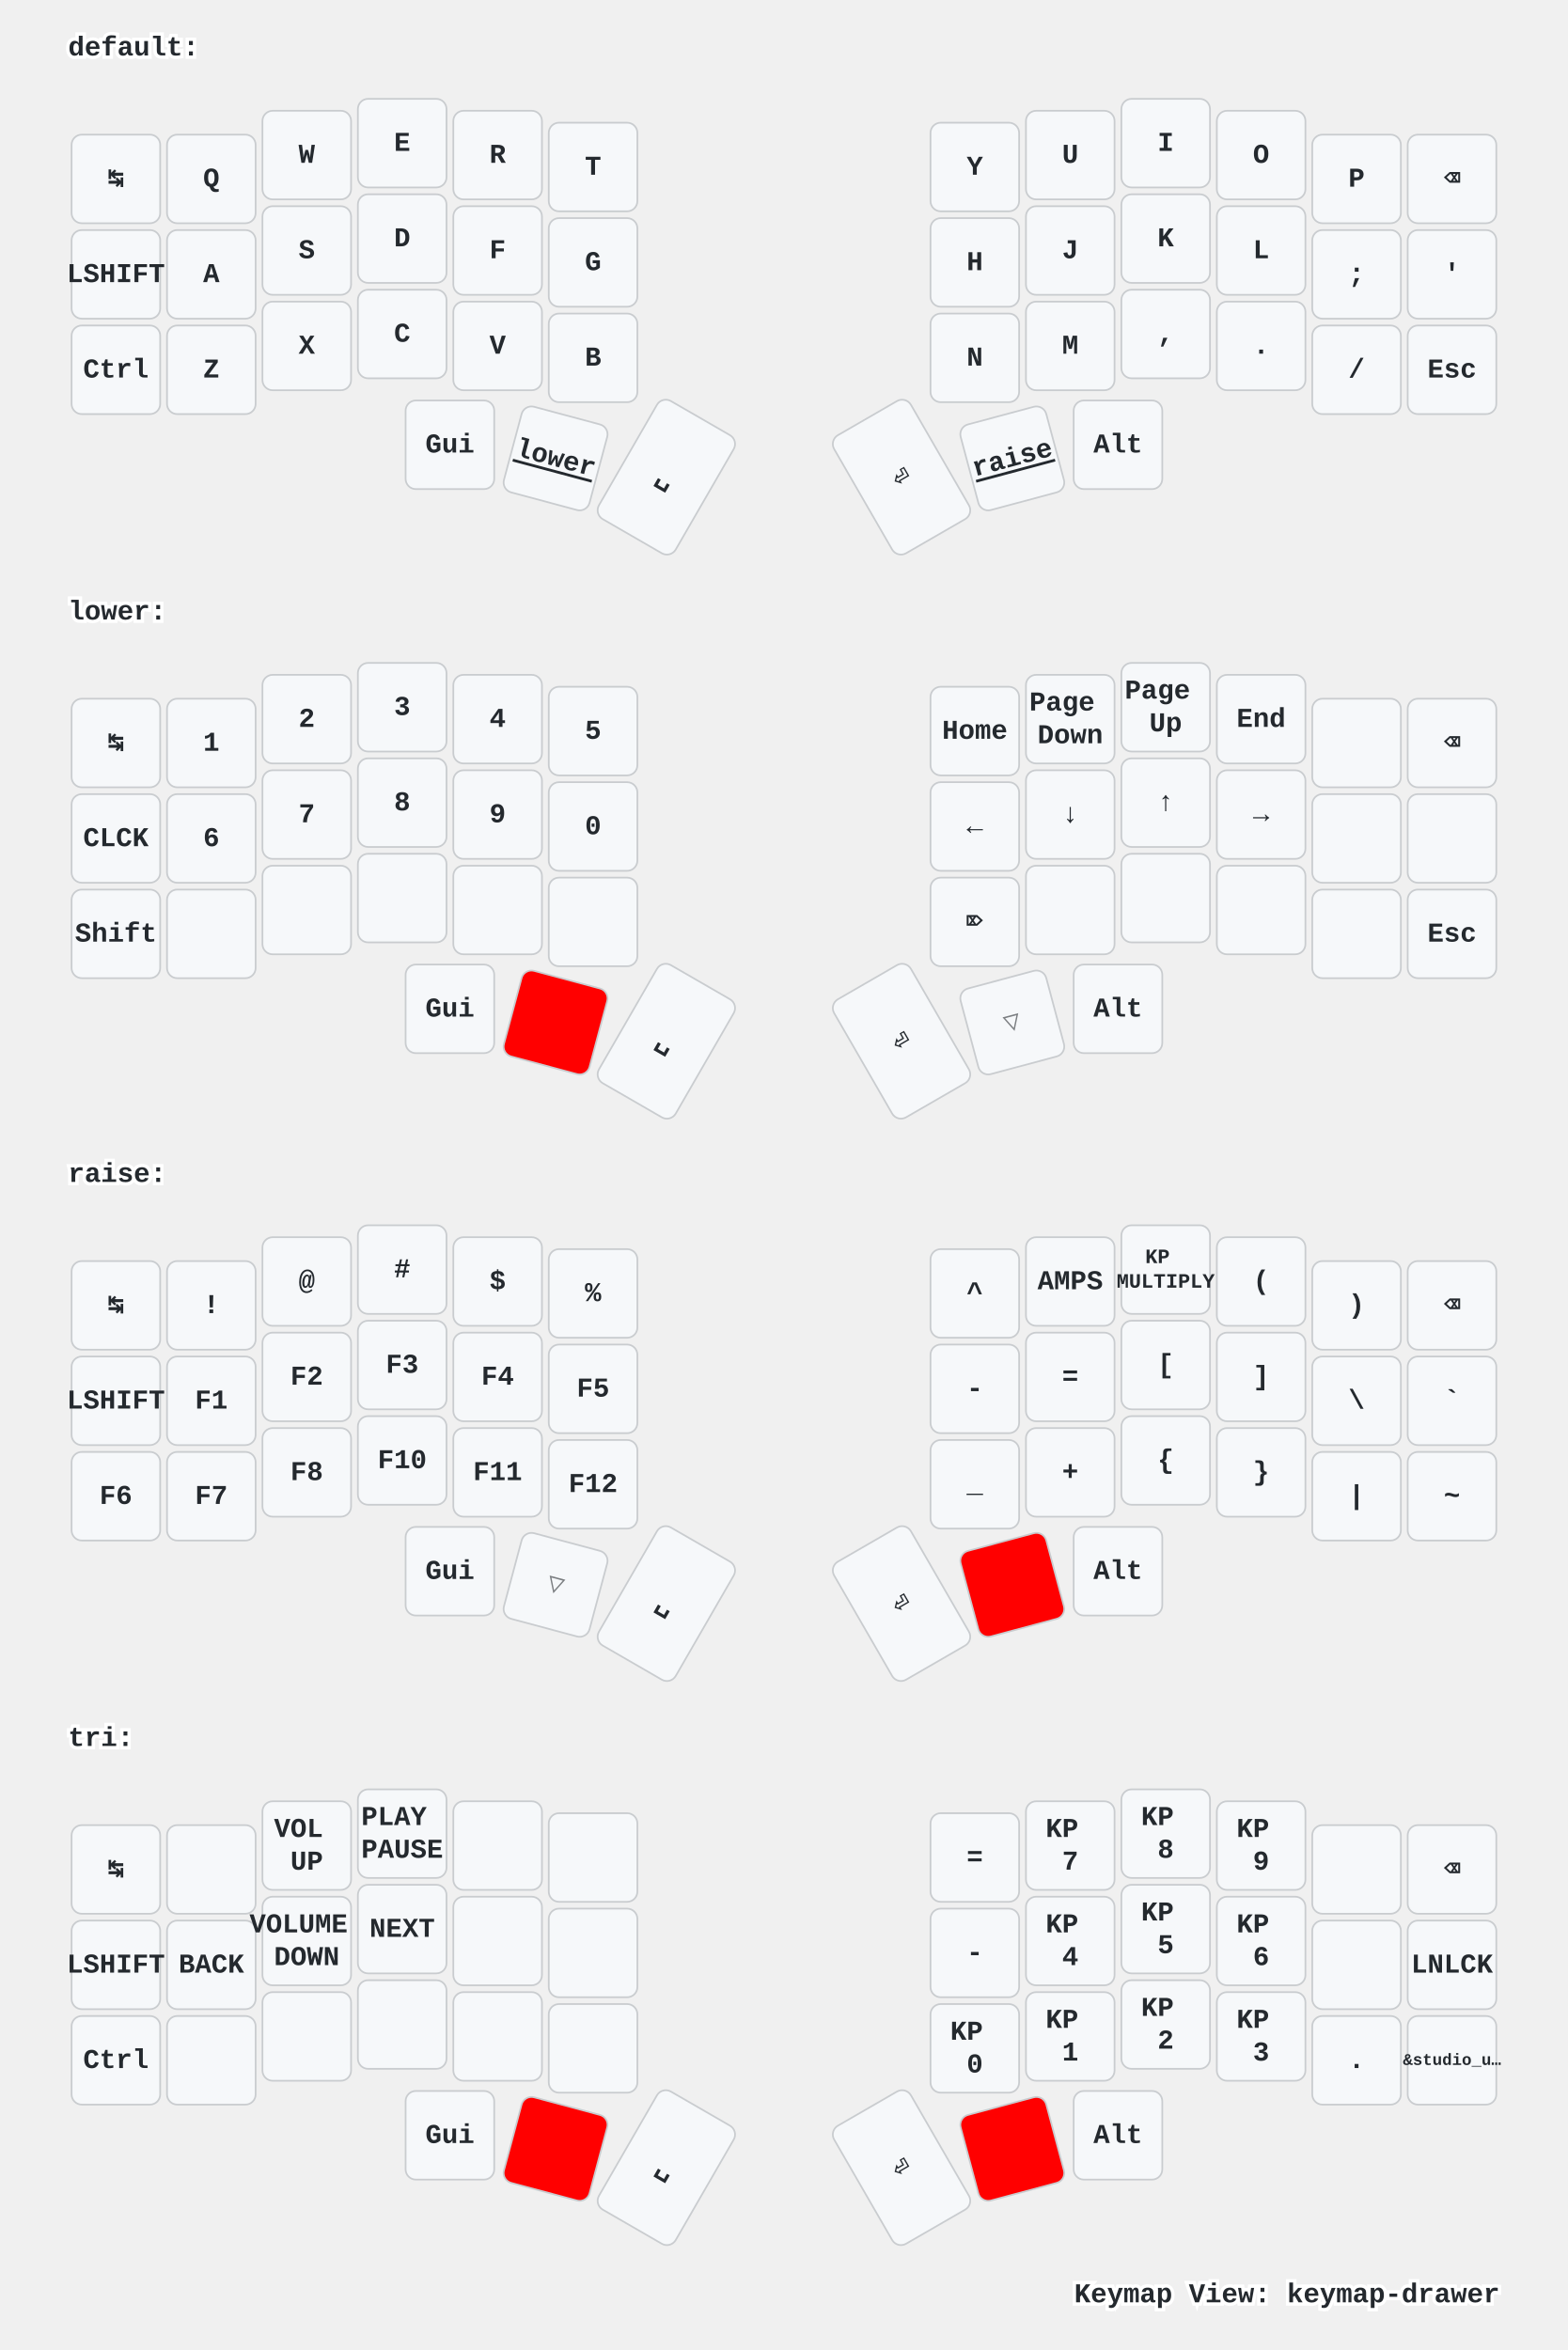
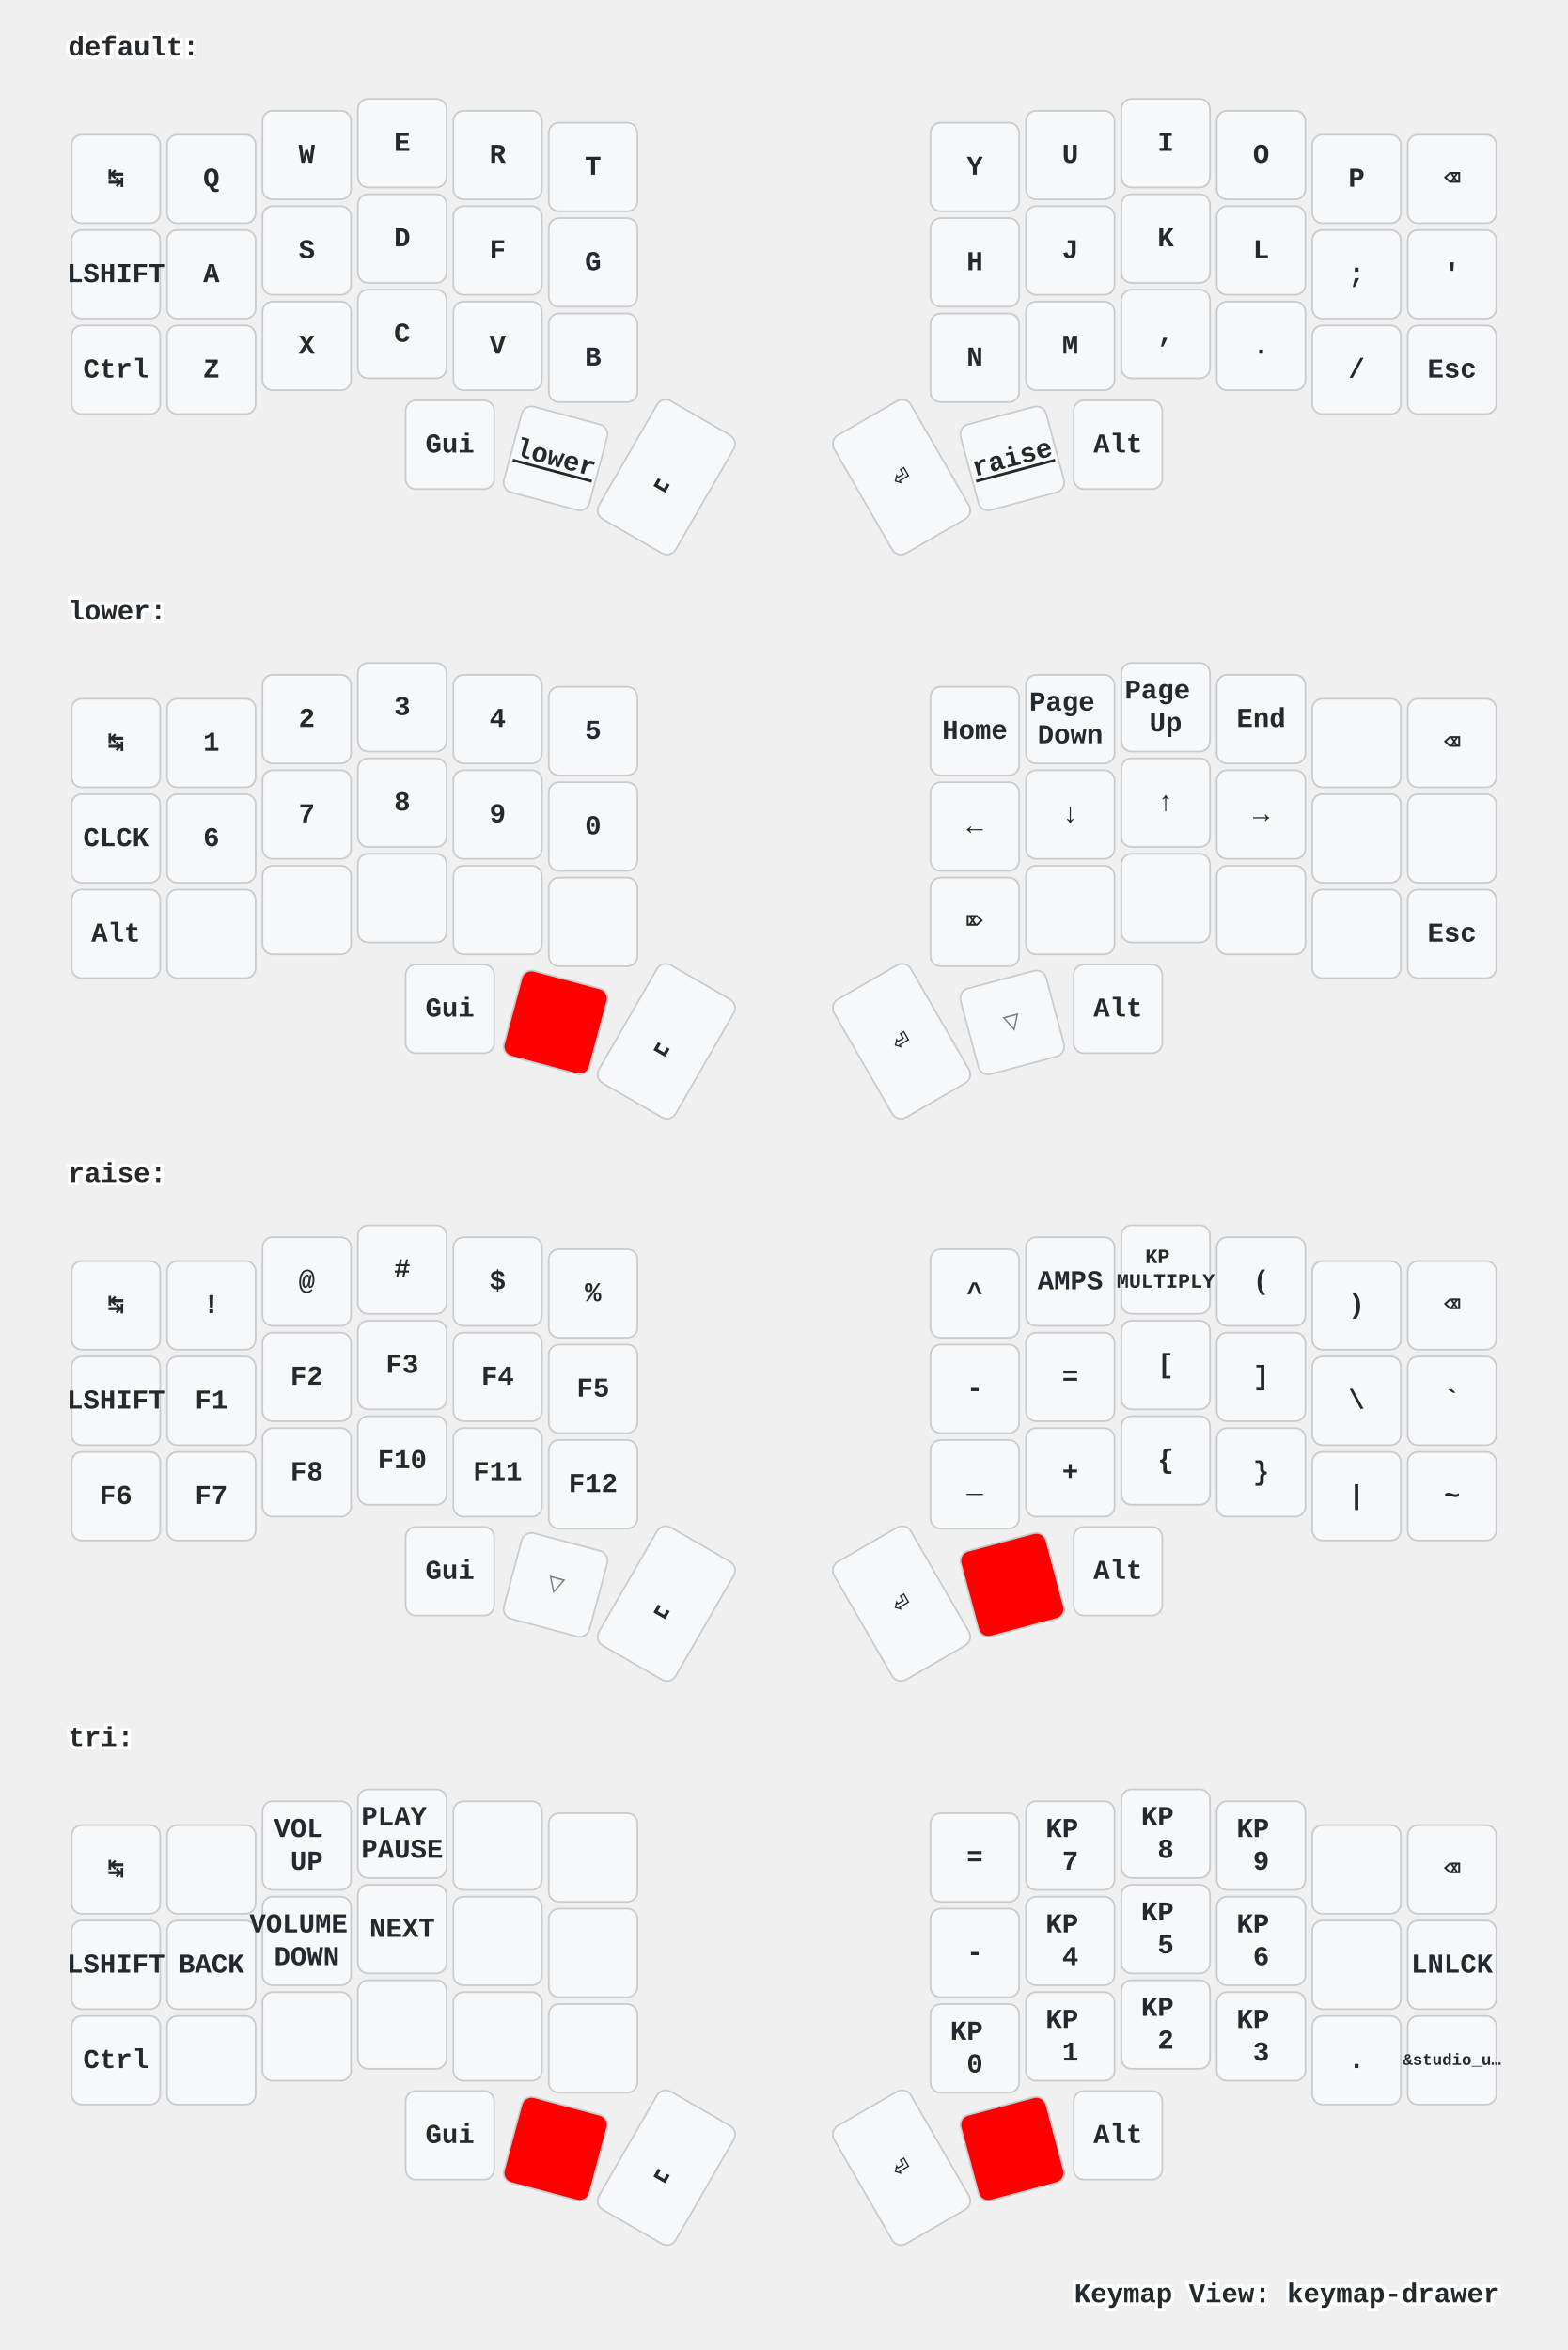
<svg xmlns="http://www.w3.org/2000/svg" width="920" height="1379" viewBox="0 0 920 1379" class="keymap">
  <style>/* inherit to force styles through use tags */
svg path {
    fill: inherit;
}

/* font and background color specifications */
svg.keymap {
    font-family: SFMono-Regular,Consolas,Liberation Mono,Menlo,monospace;
    font-size: 14px;
    font-kerning: normal;
    text-rendering: optimizeLegibility;
    fill: #24292e;
}

/* default key styling */
rect.key {
    fill: #f6f8fa;
}

rect.key, rect.combo {
    stroke: #c9cccf;
    stroke-width: 1;
}

/* default key side styling, only used is draw_key_sides is set */
rect.side {
    filter: brightness(90%);
}

/* color accent for combo boxes */
rect.combo, rect.combo-separate {
    fill: #cdf;
}

/* color accent for held keys */
rect.held, rect.combo.held {
    fill: #fdd;
}

/* color accent for ghost (optional) keys */
rect.ghost, rect.combo.ghost {
    stroke-dasharray: 4, 4;
    stroke-width: 2;
}

text {
    text-anchor: middle;
    dominant-baseline: middle;
}

/* styling for layer labels */
text.label {
    font-weight: bold;
    text-anchor: start;
    stroke: white;
    stroke-width: 4;
    paint-order: stroke;
}

/* styling for optional footer */
text.footer {
    text-anchor: end;
    dominant-baseline: auto;
    stroke: white;
    stroke-width: 4;
    paint-order: stroke;
}

/* styling for combo tap, and key hold/shifted label text */
text.combo, text.hold, text.shifted {
    font-size: 11px;
}

text.hold {
    text-anchor: middle;
    dominant-baseline: auto;
}

text.shifted {
    text-anchor: middle;
    dominant-baseline: hanging;
}

text.layer-activator {
    text-decoration: underline;
}

/* styling for hold/shifted label text in combo box */
text.combo.hold, text.combo.shifted {
    font-size: 8px;
}

/* lighter symbol for transparent keys */
text.trans {
    fill: #7b7e81;
}

/* styling for combo dendrons */
path.combo {
    stroke-width: 1;
    stroke: gray;
    fill: none;
}

/* Start Tabler Icons Cleanup */
/* cannot use height/width with glyphs */
.icon-tabler &gt; path {
    fill: inherit;
    stroke: inherit;
    stroke-width: 2;
}
/* hide tabler's default box */
.icon-tabler &gt; path[stroke="none"][fill="none"] {
    visibility: hidden;
}
/* End Tabler Icons Cleanup */

/* For default sytles, see https://github.com/caksoylar/keymap-drawer/blob/main/keymap_drawer/config.py#L85 */

svg.keymap {
  font-family: Ubuntu Mono, Inconsolata, Consolas, Liberation Mono, Menlo, monospace;
  font-size: 16px;
  font-weight: bold;
  text-rendering: optimizeLegibility;
}

/* Color accent for held keys
red = #f00
green = #0f0
blue = #00f
yellow = #ff0
cyan = #0ff
magenta = #f0f
white = #fff
black = #000
grey = #888
light grey = #ccc
#ffc
*/
rect.held, rect.combo.held {
    fill: #f00;
}

/* Technique borrowed and extended from https://github.com/englmaxi/zmk-config/blob/master/keymap-drawer/config.yaml */
.sym_sub_text.tap {
  translate: -5px 2px;
  font-size: 20px;
}
.sym_sub_text.shifted {
  translate: 10px 13px;
  font-size: 10px;
  opacity: 1.0;
}
.combo.sym_sub_text.tap {
  translate: -1px 1px;
}
.combo.sym_sub_text.shifted {
  translate: 7px 5px;
  font-size: 10px;
  opacity: 1.0;
}

/* Toggle */
.toggle.shifted {
  translate: -10px 12px;
}

.toggle.hold {
  translate: 13px -23px;
}

/* Variant for tap-dances */
.tap_dance.tap {
  translate: -7px 0px;
  font-size: 12px;
}
.tap_dance.shifted {
  translate: 7px 17px;
  font-size: 12px;
  opacity: 1.0;
}

/* Variant for symbol next to symbol */
.sym_by_sym.tap {
  translate: -6px 0px;
}
.sym_by_sym.shifted {
  translate: 10px 12px;
  opacity: 1.0;
}

.combo.sym_by_sym.tap {
  translate: -35px 0px;
}
.combo.sym_by_sym.shifted {
  translate: 35px 20px;
  opacity: 1.0;
}

.combo.sym_by_sym.hold {
  visibility: hidden;
}

/* hide hold box for combo sym_by_sym */
.combo.sym_by_sym.hold &gt; path[stroke="none"][fill="none"] {
  visibility: hidden;
}
</style>
  <g transform="translate(40, 0)" class="layer-default">
    <text x="0" y="28" class="label" id="default">default:</text>
    <g transform="translate(0, 56)">
      <g transform="translate(28, 49)" class="key keypos-0">
        <rect rx="6" ry="6" x="-26" y="-26" width="52" height="52" class="key" />
        <text x="0" y="0" class="key tap">↹</text>
      </g>
      <g transform="translate(84, 49)" class="key keypos-1">
        <rect rx="6" ry="6" x="-26" y="-26" width="52" height="52" class="key" />
        <text x="0" y="0" class="key tap">Q</text>
      </g>
      <g transform="translate(140, 35)" class="key keypos-2">
        <rect rx="6" ry="6" x="-26" y="-26" width="52" height="52" class="key" />
        <text x="0" y="0" class="key tap">W</text>
      </g>
      <g transform="translate(196, 28)" class="key keypos-3">
        <rect rx="6" ry="6" x="-26" y="-26" width="52" height="52" class="key" />
        <text x="0" y="0" class="key tap">E</text>
      </g>
      <g transform="translate(252, 35)" class="key keypos-4">
        <rect rx="6" ry="6" x="-26" y="-26" width="52" height="52" class="key" />
        <text x="0" y="0" class="key tap">R</text>
      </g>
      <g transform="translate(308, 42)" class="key keypos-5">
        <rect rx="6" ry="6" x="-26" y="-26" width="52" height="52" class="key" />
        <text x="0" y="0" class="key tap">T</text>
      </g>
      <g transform="translate(532, 42)" class="key keypos-6">
        <rect rx="6" ry="6" x="-26" y="-26" width="52" height="52" class="key" />
        <text x="0" y="0" class="key tap">Y</text>
      </g>
      <g transform="translate(588, 35)" class="key keypos-7">
        <rect rx="6" ry="6" x="-26" y="-26" width="52" height="52" class="key" />
        <text x="0" y="0" class="key tap">U</text>
      </g>
      <g transform="translate(644, 28)" class="key keypos-8">
        <rect rx="6" ry="6" x="-26" y="-26" width="52" height="52" class="key" />
        <text x="0" y="0" class="key tap">I</text>
      </g>
      <g transform="translate(700, 35)" class="key keypos-9">
        <rect rx="6" ry="6" x="-26" y="-26" width="52" height="52" class="key" />
        <text x="0" y="0" class="key tap">O</text>
      </g>
      <g transform="translate(756, 49)" class="key keypos-10">
        <rect rx="6" ry="6" x="-26" y="-26" width="52" height="52" class="key" />
        <text x="0" y="0" class="key tap">P</text>
      </g>
      <g transform="translate(812, 49)" class="key keypos-11">
        <rect rx="6" ry="6" x="-26" y="-26" width="52" height="52" class="key" />
        <text x="0" y="0" class="key tap">⌫</text>
      </g>
      <g transform="translate(28, 105)" class="key keypos-12">
        <rect rx="6" ry="6" x="-26" y="-26" width="52" height="52" class="key" />
        <text x="0" y="0" class="key tap">LSHIFT</text>
      </g>
      <g transform="translate(84, 105)" class="key keypos-13">
        <rect rx="6" ry="6" x="-26" y="-26" width="52" height="52" class="key" />
        <text x="0" y="0" class="key tap">A</text>
      </g>
      <g transform="translate(140, 91)" class="key keypos-14">
        <rect rx="6" ry="6" x="-26" y="-26" width="52" height="52" class="key" />
        <text x="0" y="0" class="key tap">S</text>
      </g>
      <g transform="translate(196, 84)" class="key keypos-15">
        <rect rx="6" ry="6" x="-26" y="-26" width="52" height="52" class="key" />
        <text x="0" y="0" class="key tap">D</text>
      </g>
      <g transform="translate(252, 91)" class="key keypos-16">
        <rect rx="6" ry="6" x="-26" y="-26" width="52" height="52" class="key" />
        <text x="0" y="0" class="key tap">F</text>
      </g>
      <g transform="translate(308, 98)" class="key keypos-17">
        <rect rx="6" ry="6" x="-26" y="-26" width="52" height="52" class="key" />
        <text x="0" y="0" class="key tap">G</text>
      </g>
      <g transform="translate(532, 98)" class="key keypos-18">
        <rect rx="6" ry="6" x="-26" y="-26" width="52" height="52" class="key" />
        <text x="0" y="0" class="key tap">H</text>
      </g>
      <g transform="translate(588, 91)" class="key keypos-19">
        <rect rx="6" ry="6" x="-26" y="-26" width="52" height="52" class="key" />
        <text x="0" y="0" class="key tap">J</text>
      </g>
      <g transform="translate(644, 84)" class="key keypos-20">
        <rect rx="6" ry="6" x="-26" y="-26" width="52" height="52" class="key" />
        <text x="0" y="0" class="key tap">K</text>
      </g>
      <g transform="translate(700, 91)" class="key keypos-21">
        <rect rx="6" ry="6" x="-26" y="-26" width="52" height="52" class="key" />
        <text x="0" y="0" class="key tap">L</text>
      </g>
      <g transform="translate(756, 105)" class="key keypos-22">
        <rect rx="6" ry="6" x="-26" y="-26" width="52" height="52" class="key" />
        <text x="0" y="0" class="key tap">;</text>
      </g>
      <g transform="translate(812, 105)" class="key keypos-23">
        <rect rx="6" ry="6" x="-26" y="-26" width="52" height="52" class="key" />
        <text x="0" y="0" class="key tap">'</text>
      </g>
      <g transform="translate(28, 161)" class="key keypos-24">
        <rect rx="6" ry="6" x="-26" y="-26" width="52" height="52" class="key" />
        <text x="0" y="0" class="key tap">Ctrl</text>
      </g>
      <g transform="translate(84, 161)" class="key keypos-25">
        <rect rx="6" ry="6" x="-26" y="-26" width="52" height="52" class="key" />
        <text x="0" y="0" class="key tap">Z</text>
      </g>
      <g transform="translate(140, 147)" class="key keypos-26">
        <rect rx="6" ry="6" x="-26" y="-26" width="52" height="52" class="key" />
        <text x="0" y="0" class="key tap">X</text>
      </g>
      <g transform="translate(196, 140)" class="key keypos-27">
        <rect rx="6" ry="6" x="-26" y="-26" width="52" height="52" class="key" />
        <text x="0" y="0" class="key tap">C</text>
      </g>
      <g transform="translate(252, 147)" class="key keypos-28">
        <rect rx="6" ry="6" x="-26" y="-26" width="52" height="52" class="key" />
        <text x="0" y="0" class="key tap">V</text>
      </g>
      <g transform="translate(308, 154)" class="key keypos-29">
        <rect rx="6" ry="6" x="-26" y="-26" width="52" height="52" class="key" />
        <text x="0" y="0" class="key tap">B</text>
      </g>
      <g transform="translate(532, 154)" class="key keypos-30">
        <rect rx="6" ry="6" x="-26" y="-26" width="52" height="52" class="key" />
        <text x="0" y="0" class="key tap">N</text>
      </g>
      <g transform="translate(588, 147)" class="key keypos-31">
        <rect rx="6" ry="6" x="-26" y="-26" width="52" height="52" class="key" />
        <text x="0" y="0" class="key tap">M</text>
      </g>
      <g transform="translate(644, 140)" class="key keypos-32">
        <rect rx="6" ry="6" x="-26" y="-26" width="52" height="52" class="key" />
        <text x="0" y="0" class="key tap">,</text>
      </g>
      <g transform="translate(700, 147)" class="key keypos-33">
        <rect rx="6" ry="6" x="-26" y="-26" width="52" height="52" class="key" />
        <text x="0" y="0" class="key tap">.</text>
      </g>
      <g transform="translate(756, 161)" class="key keypos-34">
        <rect rx="6" ry="6" x="-26" y="-26" width="52" height="52" class="key" />
        <text x="0" y="0" class="key tap">/</text>
      </g>
      <g transform="translate(812, 161)" class="key keypos-35">
        <rect rx="6" ry="6" x="-26" y="-26" width="52" height="52" class="key" />
        <text x="0" y="0" class="key tap">Esc</text>
      </g>
      <g transform="translate(224, 205)" class="key keypos-36">
        <rect rx="6" ry="6" x="-26" y="-26" width="52" height="52" class="key" />
        <text x="0" y="0" class="key tap">Gui</text>
      </g>
      <g transform="translate(286, 213) rotate(15.0)" class="key keypos-37">
        <rect rx="6" ry="6" x="-26" y="-26" width="52" height="52" class="key" />
        <a href="#lower">
          <text x="0" y="0" class="key tap layer-activator">lower</text>
        </a>
      </g>
      <g transform="translate(351, 224) rotate(30.0)" class="key keypos-38">
        <rect rx="6" ry="6" x="-26" y="-40" width="52" height="80" class="key" />
        <text x="0" y="0" class="key tap">␣</text>
      </g>
      <g transform="translate(489, 224) rotate(-30.0)" class="key keypos-39">
        <rect rx="6" ry="6" x="-26" y="-40" width="52" height="80" class="key" />
        <text x="0" y="0" class="key tap">⏎</text>
      </g>
      <g transform="translate(554, 213) rotate(-15.0)" class="key keypos-40">
        <rect rx="6" ry="6" x="-26" y="-26" width="52" height="52" class="key" />
        <a href="#raise">
          <text x="0" y="0" class="key tap layer-activator">raise</text>
        </a>
      </g>
      <g transform="translate(616, 205)" class="key keypos-41">
        <rect rx="6" ry="6" x="-26" y="-26" width="52" height="52" class="key" />
        <text x="0" y="0" class="key tap">Alt</text>
      </g>
    </g>
  </g>
  <g transform="translate(40, 331)" class="layer-lower">
    <text x="0" y="28" class="label" id="lower">lower:</text>
    <g transform="translate(0, 56)">
      <g transform="translate(28, 49)" class="key keypos-0">
        <rect rx="6" ry="6" x="-26" y="-26" width="52" height="52" class="key" />
        <text x="0" y="0" class="key tap">↹</text>
      </g>
      <g transform="translate(84, 49)" class="key keypos-1">
        <rect rx="6" ry="6" x="-26" y="-26" width="52" height="52" class="key" />
        <text x="0" y="0" class="key tap">1</text>
      </g>
      <g transform="translate(140, 35)" class="key keypos-2">
        <rect rx="6" ry="6" x="-26" y="-26" width="52" height="52" class="key" />
        <text x="0" y="0" class="key tap">2</text>
      </g>
      <g transform="translate(196, 28)" class="key keypos-3">
        <rect rx="6" ry="6" x="-26" y="-26" width="52" height="52" class="key" />
        <text x="0" y="0" class="key tap">3</text>
      </g>
      <g transform="translate(252, 35)" class="key keypos-4">
        <rect rx="6" ry="6" x="-26" y="-26" width="52" height="52" class="key" />
        <text x="0" y="0" class="key tap">4</text>
      </g>
      <g transform="translate(308, 42)" class="key keypos-5">
        <rect rx="6" ry="6" x="-26" y="-26" width="52" height="52" class="key" />
        <text x="0" y="0" class="key tap">5</text>
      </g>
      <g transform="translate(532, 42)" class="key keypos-6">
        <rect rx="6" ry="6" x="-26" y="-26" width="52" height="52" class="key" />
        <text x="0" y="0" class="key tap">Home</text>
      </g>
      <g transform="translate(588, 35)" class="key keypos-7">
        <rect rx="6" ry="6" x="-26" y="-26" width="52" height="52" class="key" />
        <text x="0" y="0" class="key tap">
          <tspan x="0" dy="-0.6em">Page</tspan>
          <tspan x="0" dy="1.2em">Down</tspan>
        </text>
      </g>
      <g transform="translate(644, 28)" class="key keypos-8">
        <rect rx="6" ry="6" x="-26" y="-26" width="52" height="52" class="key" />
        <text x="0" y="0" class="key tap">
          <tspan x="0" dy="-0.6em">Page</tspan>
          <tspan x="0" dy="1.2em">Up</tspan>
        </text>
      </g>
      <g transform="translate(700, 35)" class="key keypos-9">
        <rect rx="6" ry="6" x="-26" y="-26" width="52" height="52" class="key" />
        <text x="0" y="0" class="key tap">End</text>
      </g>
      <g transform="translate(756, 49)" class="key keypos-10">
        <rect rx="6" ry="6" x="-26" y="-26" width="52" height="52" class="key" />
      </g>
      <g transform="translate(812, 49)" class="key keypos-11">
        <rect rx="6" ry="6" x="-26" y="-26" width="52" height="52" class="key" />
        <text x="0" y="0" class="key tap">⌫</text>
      </g>
      <g transform="translate(28, 105)" class="key keypos-12">
        <rect rx="6" ry="6" x="-26" y="-26" width="52" height="52" class="key" />
        <text x="0" y="0" class="key tap">CLCK</text>
      </g>
      <g transform="translate(84, 105)" class="key keypos-13">
        <rect rx="6" ry="6" x="-26" y="-26" width="52" height="52" class="key" />
        <text x="0" y="0" class="key tap">6</text>
      </g>
      <g transform="translate(140, 91)" class="key keypos-14">
        <rect rx="6" ry="6" x="-26" y="-26" width="52" height="52" class="key" />
        <text x="0" y="0" class="key tap">7</text>
      </g>
      <g transform="translate(196, 84)" class="key keypos-15">
        <rect rx="6" ry="6" x="-26" y="-26" width="52" height="52" class="key" />
        <text x="0" y="0" class="key tap">8</text>
      </g>
      <g transform="translate(252, 91)" class="key keypos-16">
        <rect rx="6" ry="6" x="-26" y="-26" width="52" height="52" class="key" />
        <text x="0" y="0" class="key tap">9</text>
      </g>
      <g transform="translate(308, 98)" class="key keypos-17">
        <rect rx="6" ry="6" x="-26" y="-26" width="52" height="52" class="key" />
        <text x="0" y="0" class="key tap">0</text>
      </g>
      <g transform="translate(532, 98)" class="key keypos-18">
        <rect rx="6" ry="6" x="-26" y="-26" width="52" height="52" class="key" />
        <text x="0" y="0" class="key tap">←</text>
      </g>
      <g transform="translate(588, 91)" class="key keypos-19">
        <rect rx="6" ry="6" x="-26" y="-26" width="52" height="52" class="key" />
        <text x="0" y="0" class="key tap">↓</text>
      </g>
      <g transform="translate(644, 84)" class="key keypos-20">
        <rect rx="6" ry="6" x="-26" y="-26" width="52" height="52" class="key" />
        <text x="0" y="0" class="key tap">↑</text>
      </g>
      <g transform="translate(700, 91)" class="key keypos-21">
        <rect rx="6" ry="6" x="-26" y="-26" width="52" height="52" class="key" />
        <text x="0" y="0" class="key tap">→</text>
      </g>
      <g transform="translate(756, 105)" class="key keypos-22">
        <rect rx="6" ry="6" x="-26" y="-26" width="52" height="52" class="key" />
      </g>
      <g transform="translate(812, 105)" class="key keypos-23">
        <rect rx="6" ry="6" x="-26" y="-26" width="52" height="52" class="key" />
      </g>
      <g transform="translate(28, 161)" class="key keypos-24">
        <rect rx="6" ry="6" x="-26" y="-26" width="52" height="52" class="key" />
-         <text x="0" y="0" class="key tap">Shift</text>
+         <text x="0" y="0" class="key tap">Alt</text>
      </g>
      <g transform="translate(84, 161)" class="key keypos-25">
        <rect rx="6" ry="6" x="-26" y="-26" width="52" height="52" class="key" />
      </g>
      <g transform="translate(140, 147)" class="key keypos-26">
        <rect rx="6" ry="6" x="-26" y="-26" width="52" height="52" class="key" />
      </g>
      <g transform="translate(196, 140)" class="key keypos-27">
        <rect rx="6" ry="6" x="-26" y="-26" width="52" height="52" class="key" />
      </g>
      <g transform="translate(252, 147)" class="key keypos-28">
        <rect rx="6" ry="6" x="-26" y="-26" width="52" height="52" class="key" />
      </g>
      <g transform="translate(308, 154)" class="key keypos-29">
        <rect rx="6" ry="6" x="-26" y="-26" width="52" height="52" class="key" />
      </g>
      <g transform="translate(532, 154)" class="key keypos-30">
        <rect rx="6" ry="6" x="-26" y="-26" width="52" height="52" class="key" />
        <text x="0" y="0" class="key tap">⌦</text>
      </g>
      <g transform="translate(588, 147)" class="key keypos-31">
        <rect rx="6" ry="6" x="-26" y="-26" width="52" height="52" class="key" />
      </g>
      <g transform="translate(644, 140)" class="key keypos-32">
        <rect rx="6" ry="6" x="-26" y="-26" width="52" height="52" class="key" />
      </g>
      <g transform="translate(700, 147)" class="key keypos-33">
        <rect rx="6" ry="6" x="-26" y="-26" width="52" height="52" class="key" />
      </g>
      <g transform="translate(756, 161)" class="key keypos-34">
        <rect rx="6" ry="6" x="-26" y="-26" width="52" height="52" class="key" />
      </g>
      <g transform="translate(812, 161)" class="key keypos-35">
        <rect rx="6" ry="6" x="-26" y="-26" width="52" height="52" class="key" />
        <text x="0" y="0" class="key tap">Esc</text>
      </g>
      <g transform="translate(224, 205)" class="key keypos-36">
        <rect rx="6" ry="6" x="-26" y="-26" width="52" height="52" class="key" />
        <text x="0" y="0" class="key tap">Gui</text>
      </g>
      <g transform="translate(286, 213) rotate(15.0)" class="key held keypos-37">
        <rect rx="6" ry="6" x="-26" y="-26" width="52" height="52" class="key held" />
      </g>
      <g transform="translate(351, 224) rotate(30.0)" class="key keypos-38">
        <rect rx="6" ry="6" x="-26" y="-40" width="52" height="80" class="key" />
        <text x="0" y="0" class="key tap">␣</text>
      </g>
      <g transform="translate(489, 224) rotate(-30.0)" class="key keypos-39">
        <rect rx="6" ry="6" x="-26" y="-40" width="52" height="80" class="key" />
        <text x="0" y="0" class="key tap">⏎</text>
      </g>
      <g transform="translate(554, 213) rotate(-15.0)" class="key trans keypos-40">
        <rect rx="6" ry="6" x="-26" y="-26" width="52" height="52" class="key trans" />
        <text x="0" y="0" class="key trans tap">▽</text>
      </g>
      <g transform="translate(616, 205)" class="key keypos-41">
        <rect rx="6" ry="6" x="-26" y="-26" width="52" height="52" class="key" />
        <text x="0" y="0" class="key tap">Alt</text>
      </g>
    </g>
  </g>
  <g transform="translate(40, 661)" class="layer-raise">
    <text x="0" y="28" class="label" id="raise">raise:</text>
    <g transform="translate(0, 56)">
      <g transform="translate(28, 49)" class="key keypos-0">
        <rect rx="6" ry="6" x="-26" y="-26" width="52" height="52" class="key" />
        <text x="0" y="0" class="key tap">↹</text>
      </g>
      <g transform="translate(84, 49)" class="key keypos-1">
        <rect rx="6" ry="6" x="-26" y="-26" width="52" height="52" class="key" />
        <text x="0" y="0" class="key tap">!</text>
      </g>
      <g transform="translate(140, 35)" class="key keypos-2">
        <rect rx="6" ry="6" x="-26" y="-26" width="52" height="52" class="key" />
        <text x="0" y="0" class="key tap">@</text>
      </g>
      <g transform="translate(196, 28)" class="key keypos-3">
        <rect rx="6" ry="6" x="-26" y="-26" width="52" height="52" class="key" />
        <text x="0" y="0" class="key tap">#</text>
      </g>
      <g transform="translate(252, 35)" class="key keypos-4">
        <rect rx="6" ry="6" x="-26" y="-26" width="52" height="52" class="key" />
        <text x="0" y="0" class="key tap">$</text>
      </g>
      <g transform="translate(308, 42)" class="key keypos-5">
        <rect rx="6" ry="6" x="-26" y="-26" width="52" height="52" class="key" />
        <text x="0" y="0" class="key tap">%</text>
      </g>
      <g transform="translate(532, 42)" class="key keypos-6">
        <rect rx="6" ry="6" x="-26" y="-26" width="52" height="52" class="key" />
        <text x="0" y="0" class="key tap">^</text>
      </g>
      <g transform="translate(588, 35)" class="key keypos-7">
        <rect rx="6" ry="6" x="-26" y="-26" width="52" height="52" class="key" />
        <text x="0" y="0" class="key tap">AMPS</text>
      </g>
      <g transform="translate(644, 28)" class="key keypos-8">
        <rect rx="6" ry="6" x="-26" y="-26" width="52" height="52" class="key" />
        <text x="0" y="0" class="key tap">
          <tspan x="0" dy="-0.6em" style="font-size: 75%">KP</tspan>
          <tspan x="0" dy="1.2em" style="font-size: 75%">MULTIPLY</tspan>
        </text>
      </g>
      <g transform="translate(700, 35)" class="key keypos-9">
        <rect rx="6" ry="6" x="-26" y="-26" width="52" height="52" class="key" />
        <text x="0" y="0" class="key tap">(</text>
      </g>
      <g transform="translate(756, 49)" class="key keypos-10">
        <rect rx="6" ry="6" x="-26" y="-26" width="52" height="52" class="key" />
        <text x="0" y="0" class="key tap">)</text>
      </g>
      <g transform="translate(812, 49)" class="key keypos-11">
        <rect rx="6" ry="6" x="-26" y="-26" width="52" height="52" class="key" />
        <text x="0" y="0" class="key tap">⌫</text>
      </g>
      <g transform="translate(28, 105)" class="key keypos-12">
        <rect rx="6" ry="6" x="-26" y="-26" width="52" height="52" class="key" />
        <text x="0" y="0" class="key tap">LSHIFT</text>
      </g>
      <g transform="translate(84, 105)" class="key keypos-13">
        <rect rx="6" ry="6" x="-26" y="-26" width="52" height="52" class="key" />
        <text x="0" y="0" class="key tap">F1</text>
      </g>
      <g transform="translate(140, 91)" class="key keypos-14">
        <rect rx="6" ry="6" x="-26" y="-26" width="52" height="52" class="key" />
        <text x="0" y="0" class="key tap">F2</text>
      </g>
      <g transform="translate(196, 84)" class="key keypos-15">
        <rect rx="6" ry="6" x="-26" y="-26" width="52" height="52" class="key" />
        <text x="0" y="0" class="key tap">F3</text>
      </g>
      <g transform="translate(252, 91)" class="key keypos-16">
        <rect rx="6" ry="6" x="-26" y="-26" width="52" height="52" class="key" />
        <text x="0" y="0" class="key tap">F4</text>
      </g>
      <g transform="translate(308, 98)" class="key keypos-17">
        <rect rx="6" ry="6" x="-26" y="-26" width="52" height="52" class="key" />
        <text x="0" y="0" class="key tap">F5</text>
      </g>
      <g transform="translate(532, 98)" class="key keypos-18">
        <rect rx="6" ry="6" x="-26" y="-26" width="52" height="52" class="key" />
        <text x="0" y="0" class="key tap">-</text>
      </g>
      <g transform="translate(588, 91)" class="key keypos-19">
        <rect rx="6" ry="6" x="-26" y="-26" width="52" height="52" class="key" />
        <text x="0" y="0" class="key tap">=</text>
      </g>
      <g transform="translate(644, 84)" class="key keypos-20">
        <rect rx="6" ry="6" x="-26" y="-26" width="52" height="52" class="key" />
        <text x="0" y="0" class="key tap">[</text>
      </g>
      <g transform="translate(700, 91)" class="key keypos-21">
        <rect rx="6" ry="6" x="-26" y="-26" width="52" height="52" class="key" />
        <text x="0" y="0" class="key tap">]</text>
      </g>
      <g transform="translate(756, 105)" class="key keypos-22">
        <rect rx="6" ry="6" x="-26" y="-26" width="52" height="52" class="key" />
        <text x="0" y="0" class="key tap">\</text>
      </g>
      <g transform="translate(812, 105)" class="key keypos-23">
        <rect rx="6" ry="6" x="-26" y="-26" width="52" height="52" class="key" />
        <text x="0" y="0" class="key tap">`</text>
      </g>
      <g transform="translate(28, 161)" class="key keypos-24">
        <rect rx="6" ry="6" x="-26" y="-26" width="52" height="52" class="key" />
        <text x="0" y="0" class="key tap">F6</text>
      </g>
      <g transform="translate(84, 161)" class="key keypos-25">
        <rect rx="6" ry="6" x="-26" y="-26" width="52" height="52" class="key" />
        <text x="0" y="0" class="key tap">F7</text>
      </g>
      <g transform="translate(140, 147)" class="key keypos-26">
        <rect rx="6" ry="6" x="-26" y="-26" width="52" height="52" class="key" />
        <text x="0" y="0" class="key tap">F8</text>
      </g>
      <g transform="translate(196, 140)" class="key keypos-27">
        <rect rx="6" ry="6" x="-26" y="-26" width="52" height="52" class="key" />
        <text x="0" y="0" class="key tap">F10</text>
      </g>
      <g transform="translate(252, 147)" class="key keypos-28">
        <rect rx="6" ry="6" x="-26" y="-26" width="52" height="52" class="key" />
        <text x="0" y="0" class="key tap">F11</text>
      </g>
      <g transform="translate(308, 154)" class="key keypos-29">
        <rect rx="6" ry="6" x="-26" y="-26" width="52" height="52" class="key" />
        <text x="0" y="0" class="key tap">F12</text>
      </g>
      <g transform="translate(532, 154)" class="key keypos-30">
        <rect rx="6" ry="6" x="-26" y="-26" width="52" height="52" class="key" />
        <text x="0" y="0" class="key tap">_</text>
      </g>
      <g transform="translate(588, 147)" class="key keypos-31">
        <rect rx="6" ry="6" x="-26" y="-26" width="52" height="52" class="key" />
        <text x="0" y="0" class="key tap">+</text>
      </g>
      <g transform="translate(644, 140)" class="key keypos-32">
        <rect rx="6" ry="6" x="-26" y="-26" width="52" height="52" class="key" />
        <text x="0" y="0" class="key tap">{</text>
      </g>
      <g transform="translate(700, 147)" class="key keypos-33">
        <rect rx="6" ry="6" x="-26" y="-26" width="52" height="52" class="key" />
        <text x="0" y="0" class="key tap">}</text>
      </g>
      <g transform="translate(756, 161)" class="key keypos-34">
        <rect rx="6" ry="6" x="-26" y="-26" width="52" height="52" class="key" />
        <text x="0" y="0" class="key tap">|</text>
      </g>
      <g transform="translate(812, 161)" class="key keypos-35">
        <rect rx="6" ry="6" x="-26" y="-26" width="52" height="52" class="key" />
        <text x="0" y="0" class="key tap">~</text>
      </g>
      <g transform="translate(224, 205)" class="key keypos-36">
        <rect rx="6" ry="6" x="-26" y="-26" width="52" height="52" class="key" />
        <text x="0" y="0" class="key tap">Gui</text>
      </g>
      <g transform="translate(286, 213) rotate(15.0)" class="key trans keypos-37">
        <rect rx="6" ry="6" x="-26" y="-26" width="52" height="52" class="key trans" />
        <text x="0" y="0" class="key trans tap">▽</text>
      </g>
      <g transform="translate(351, 224) rotate(30.0)" class="key keypos-38">
        <rect rx="6" ry="6" x="-26" y="-40" width="52" height="80" class="key" />
        <text x="0" y="0" class="key tap">␣</text>
      </g>
      <g transform="translate(489, 224) rotate(-30.0)" class="key keypos-39">
        <rect rx="6" ry="6" x="-26" y="-40" width="52" height="80" class="key" />
        <text x="0" y="0" class="key tap">⏎</text>
      </g>
      <g transform="translate(554, 213) rotate(-15.0)" class="key held keypos-40">
        <rect rx="6" ry="6" x="-26" y="-26" width="52" height="52" class="key held" />
      </g>
      <g transform="translate(616, 205)" class="key keypos-41">
        <rect rx="6" ry="6" x="-26" y="-26" width="52" height="52" class="key" />
        <text x="0" y="0" class="key tap">Alt</text>
      </g>
    </g>
  </g>
  <g transform="translate(40, 992)" class="layer-tri">
    <text x="0" y="28" class="label" id="tri">tri:</text>
    <g transform="translate(0, 56)">
      <g transform="translate(28, 49)" class="key keypos-0">
        <rect rx="6" ry="6" x="-26" y="-26" width="52" height="52" class="key" />
        <text x="0" y="0" class="key tap">↹</text>
      </g>
      <g transform="translate(84, 49)" class="key keypos-1">
        <rect rx="6" ry="6" x="-26" y="-26" width="52" height="52" class="key" />
      </g>
      <g transform="translate(140, 35)" class="key keypos-2">
        <rect rx="6" ry="6" x="-26" y="-26" width="52" height="52" class="key" />
        <text x="0" y="0" class="key tap">
          <tspan x="0" dy="-0.6em">VOL</tspan>
          <tspan x="0" dy="1.2em">UP</tspan>
        </text>
      </g>
      <g transform="translate(196, 28)" class="key keypos-3">
        <rect rx="6" ry="6" x="-26" y="-26" width="52" height="52" class="key" />
        <text x="0" y="0" class="key tap">
          <tspan x="0" dy="-0.6em">PLAY</tspan>
          <tspan x="0" dy="1.2em">PAUSE</tspan>
        </text>
      </g>
      <g transform="translate(252, 35)" class="key keypos-4">
        <rect rx="6" ry="6" x="-26" y="-26" width="52" height="52" class="key" />
      </g>
      <g transform="translate(308, 42)" class="key keypos-5">
        <rect rx="6" ry="6" x="-26" y="-26" width="52" height="52" class="key" />
      </g>
      <g transform="translate(532, 42)" class="key keypos-6">
        <rect rx="6" ry="6" x="-26" y="-26" width="52" height="52" class="key" />
        <text x="0" y="0" class="key tap">=</text>
      </g>
      <g transform="translate(588, 35)" class="key keypos-7">
        <rect rx="6" ry="6" x="-26" y="-26" width="52" height="52" class="key" />
        <text x="0" y="0" class="key tap">
          <tspan x="0" dy="-0.6em">KP</tspan>
          <tspan x="0" dy="1.2em">7</tspan>
        </text>
      </g>
      <g transform="translate(644, 28)" class="key keypos-8">
        <rect rx="6" ry="6" x="-26" y="-26" width="52" height="52" class="key" />
        <text x="0" y="0" class="key tap">
          <tspan x="0" dy="-0.6em">KP</tspan>
          <tspan x="0" dy="1.2em">8</tspan>
        </text>
      </g>
      <g transform="translate(700, 35)" class="key keypos-9">
        <rect rx="6" ry="6" x="-26" y="-26" width="52" height="52" class="key" />
        <text x="0" y="0" class="key tap">
          <tspan x="0" dy="-0.6em">KP</tspan>
          <tspan x="0" dy="1.2em">9</tspan>
        </text>
      </g>
      <g transform="translate(756, 49)" class="key keypos-10">
        <rect rx="6" ry="6" x="-26" y="-26" width="52" height="52" class="key" />
      </g>
      <g transform="translate(812, 49)" class="key keypos-11">
        <rect rx="6" ry="6" x="-26" y="-26" width="52" height="52" class="key" />
        <text x="0" y="0" class="key tap">⌫</text>
      </g>
      <g transform="translate(28, 105)" class="key keypos-12">
        <rect rx="6" ry="6" x="-26" y="-26" width="52" height="52" class="key" />
        <text x="0" y="0" class="key tap">LSHIFT</text>
      </g>
      <g transform="translate(84, 105)" class="key keypos-13">
        <rect rx="6" ry="6" x="-26" y="-26" width="52" height="52" class="key" />
        <text x="0" y="0" class="key tap">BACK</text>
      </g>
      <g transform="translate(140, 91)" class="key keypos-14">
        <rect rx="6" ry="6" x="-26" y="-26" width="52" height="52" class="key" />
        <text x="0" y="0" class="key tap">
          <tspan x="0" dy="-0.6em">VOLUME</tspan>
          <tspan x="0" dy="1.2em">DOWN</tspan>
        </text>
      </g>
      <g transform="translate(196, 84)" class="key keypos-15">
        <rect rx="6" ry="6" x="-26" y="-26" width="52" height="52" class="key" />
        <text x="0" y="0" class="key tap">NEXT</text>
      </g>
      <g transform="translate(252, 91)" class="key keypos-16">
        <rect rx="6" ry="6" x="-26" y="-26" width="52" height="52" class="key" />
      </g>
      <g transform="translate(308, 98)" class="key keypos-17">
        <rect rx="6" ry="6" x="-26" y="-26" width="52" height="52" class="key" />
      </g>
      <g transform="translate(532, 98)" class="key keypos-18">
        <rect rx="6" ry="6" x="-26" y="-26" width="52" height="52" class="key" />
        <text x="0" y="0" class="key tap">-</text>
      </g>
      <g transform="translate(588, 91)" class="key keypos-19">
        <rect rx="6" ry="6" x="-26" y="-26" width="52" height="52" class="key" />
        <text x="0" y="0" class="key tap">
          <tspan x="0" dy="-0.6em">KP</tspan>
          <tspan x="0" dy="1.2em">4</tspan>
        </text>
      </g>
      <g transform="translate(644, 84)" class="key keypos-20">
        <rect rx="6" ry="6" x="-26" y="-26" width="52" height="52" class="key" />
        <text x="0" y="0" class="key tap">
          <tspan x="0" dy="-0.6em">KP</tspan>
          <tspan x="0" dy="1.2em">5</tspan>
        </text>
      </g>
      <g transform="translate(700, 91)" class="key keypos-21">
        <rect rx="6" ry="6" x="-26" y="-26" width="52" height="52" class="key" />
        <text x="0" y="0" class="key tap">
          <tspan x="0" dy="-0.6em">KP</tspan>
          <tspan x="0" dy="1.2em">6</tspan>
        </text>
      </g>
      <g transform="translate(756, 105)" class="key keypos-22">
        <rect rx="6" ry="6" x="-26" y="-26" width="52" height="52" class="key" />
      </g>
      <g transform="translate(812, 105)" class="key keypos-23">
        <rect rx="6" ry="6" x="-26" y="-26" width="52" height="52" class="key" />
        <text x="0" y="0" class="key tap">LNLCK</text>
      </g>
      <g transform="translate(28, 161)" class="key keypos-24">
        <rect rx="6" ry="6" x="-26" y="-26" width="52" height="52" class="key" />
        <text x="0" y="0" class="key tap">Ctrl</text>
      </g>
      <g transform="translate(84, 161)" class="key keypos-25">
        <rect rx="6" ry="6" x="-26" y="-26" width="52" height="52" class="key" />
      </g>
      <g transform="translate(140, 147)" class="key keypos-26">
        <rect rx="6" ry="6" x="-26" y="-26" width="52" height="52" class="key" />
      </g>
      <g transform="translate(196, 140)" class="key keypos-27">
        <rect rx="6" ry="6" x="-26" y="-26" width="52" height="52" class="key" />
      </g>
      <g transform="translate(252, 147)" class="key keypos-28">
        <rect rx="6" ry="6" x="-26" y="-26" width="52" height="52" class="key" />
      </g>
      <g transform="translate(308, 154)" class="key keypos-29">
        <rect rx="6" ry="6" x="-26" y="-26" width="52" height="52" class="key" />
      </g>
      <g transform="translate(532, 154)" class="key keypos-30">
        <rect rx="6" ry="6" x="-26" y="-26" width="52" height="52" class="key" />
        <text x="0" y="0" class="key tap">
          <tspan x="0" dy="-0.6em">KP</tspan>
          <tspan x="0" dy="1.2em">0</tspan>
        </text>
      </g>
      <g transform="translate(588, 147)" class="key keypos-31">
        <rect rx="6" ry="6" x="-26" y="-26" width="52" height="52" class="key" />
        <text x="0" y="0" class="key tap">
          <tspan x="0" dy="-0.6em">KP</tspan>
          <tspan x="0" dy="1.2em">1</tspan>
        </text>
      </g>
      <g transform="translate(644, 140)" class="key keypos-32">
        <rect rx="6" ry="6" x="-26" y="-26" width="52" height="52" class="key" />
        <text x="0" y="0" class="key tap">
          <tspan x="0" dy="-0.6em">KP</tspan>
          <tspan x="0" dy="1.2em">2</tspan>
        </text>
      </g>
      <g transform="translate(700, 147)" class="key keypos-33">
        <rect rx="6" ry="6" x="-26" y="-26" width="52" height="52" class="key" />
        <text x="0" y="0" class="key tap">
          <tspan x="0" dy="-0.6em">KP</tspan>
          <tspan x="0" dy="1.2em">3</tspan>
        </text>
      </g>
      <g transform="translate(756, 161)" class="key keypos-34">
        <rect rx="6" ry="6" x="-26" y="-26" width="52" height="52" class="key" />
        <text x="0" y="0" class="key tap">.</text>
      </g>
      <g transform="translate(812, 161)" class="key keypos-35">
        <rect rx="6" ry="6" x="-26" y="-26" width="52" height="52" class="key" />
        <text x="0" y="0" class="key tap">
          <tspan style="font-size: 60%">&amp;studio_u…</tspan>
        </text>
      </g>
      <g transform="translate(224, 205)" class="key keypos-36">
        <rect rx="6" ry="6" x="-26" y="-26" width="52" height="52" class="key" />
        <text x="0" y="0" class="key tap">Gui</text>
      </g>
      <g transform="translate(286, 213) rotate(15.0)" class="key held keypos-37">
        <rect rx="6" ry="6" x="-26" y="-26" width="52" height="52" class="key held" />
      </g>
      <g transform="translate(351, 224) rotate(30.0)" class="key keypos-38">
        <rect rx="6" ry="6" x="-26" y="-40" width="52" height="80" class="key" />
        <text x="0" y="0" class="key tap">␣</text>
      </g>
      <g transform="translate(489, 224) rotate(-30.0)" class="key keypos-39">
        <rect rx="6" ry="6" x="-26" y="-40" width="52" height="80" class="key" />
        <text x="0" y="0" class="key tap">⏎</text>
      </g>
      <g transform="translate(554, 213) rotate(-15.0)" class="key held keypos-40">
        <rect rx="6" ry="6" x="-26" y="-26" width="52" height="52" class="key held" />
      </g>
      <g transform="translate(616, 205)" class="key keypos-41">
        <rect rx="6" ry="6" x="-26" y="-26" width="52" height="52" class="key" />
        <text x="0" y="0" class="key tap">Alt</text>
      </g>
    </g>
  </g>
  <text x="880.0" y="1351.0" class="footer">Keymap View: <a href="https://github.com/caksoylar/keymap-drawer">keymap-drawer</a>
  </text>
</svg>
